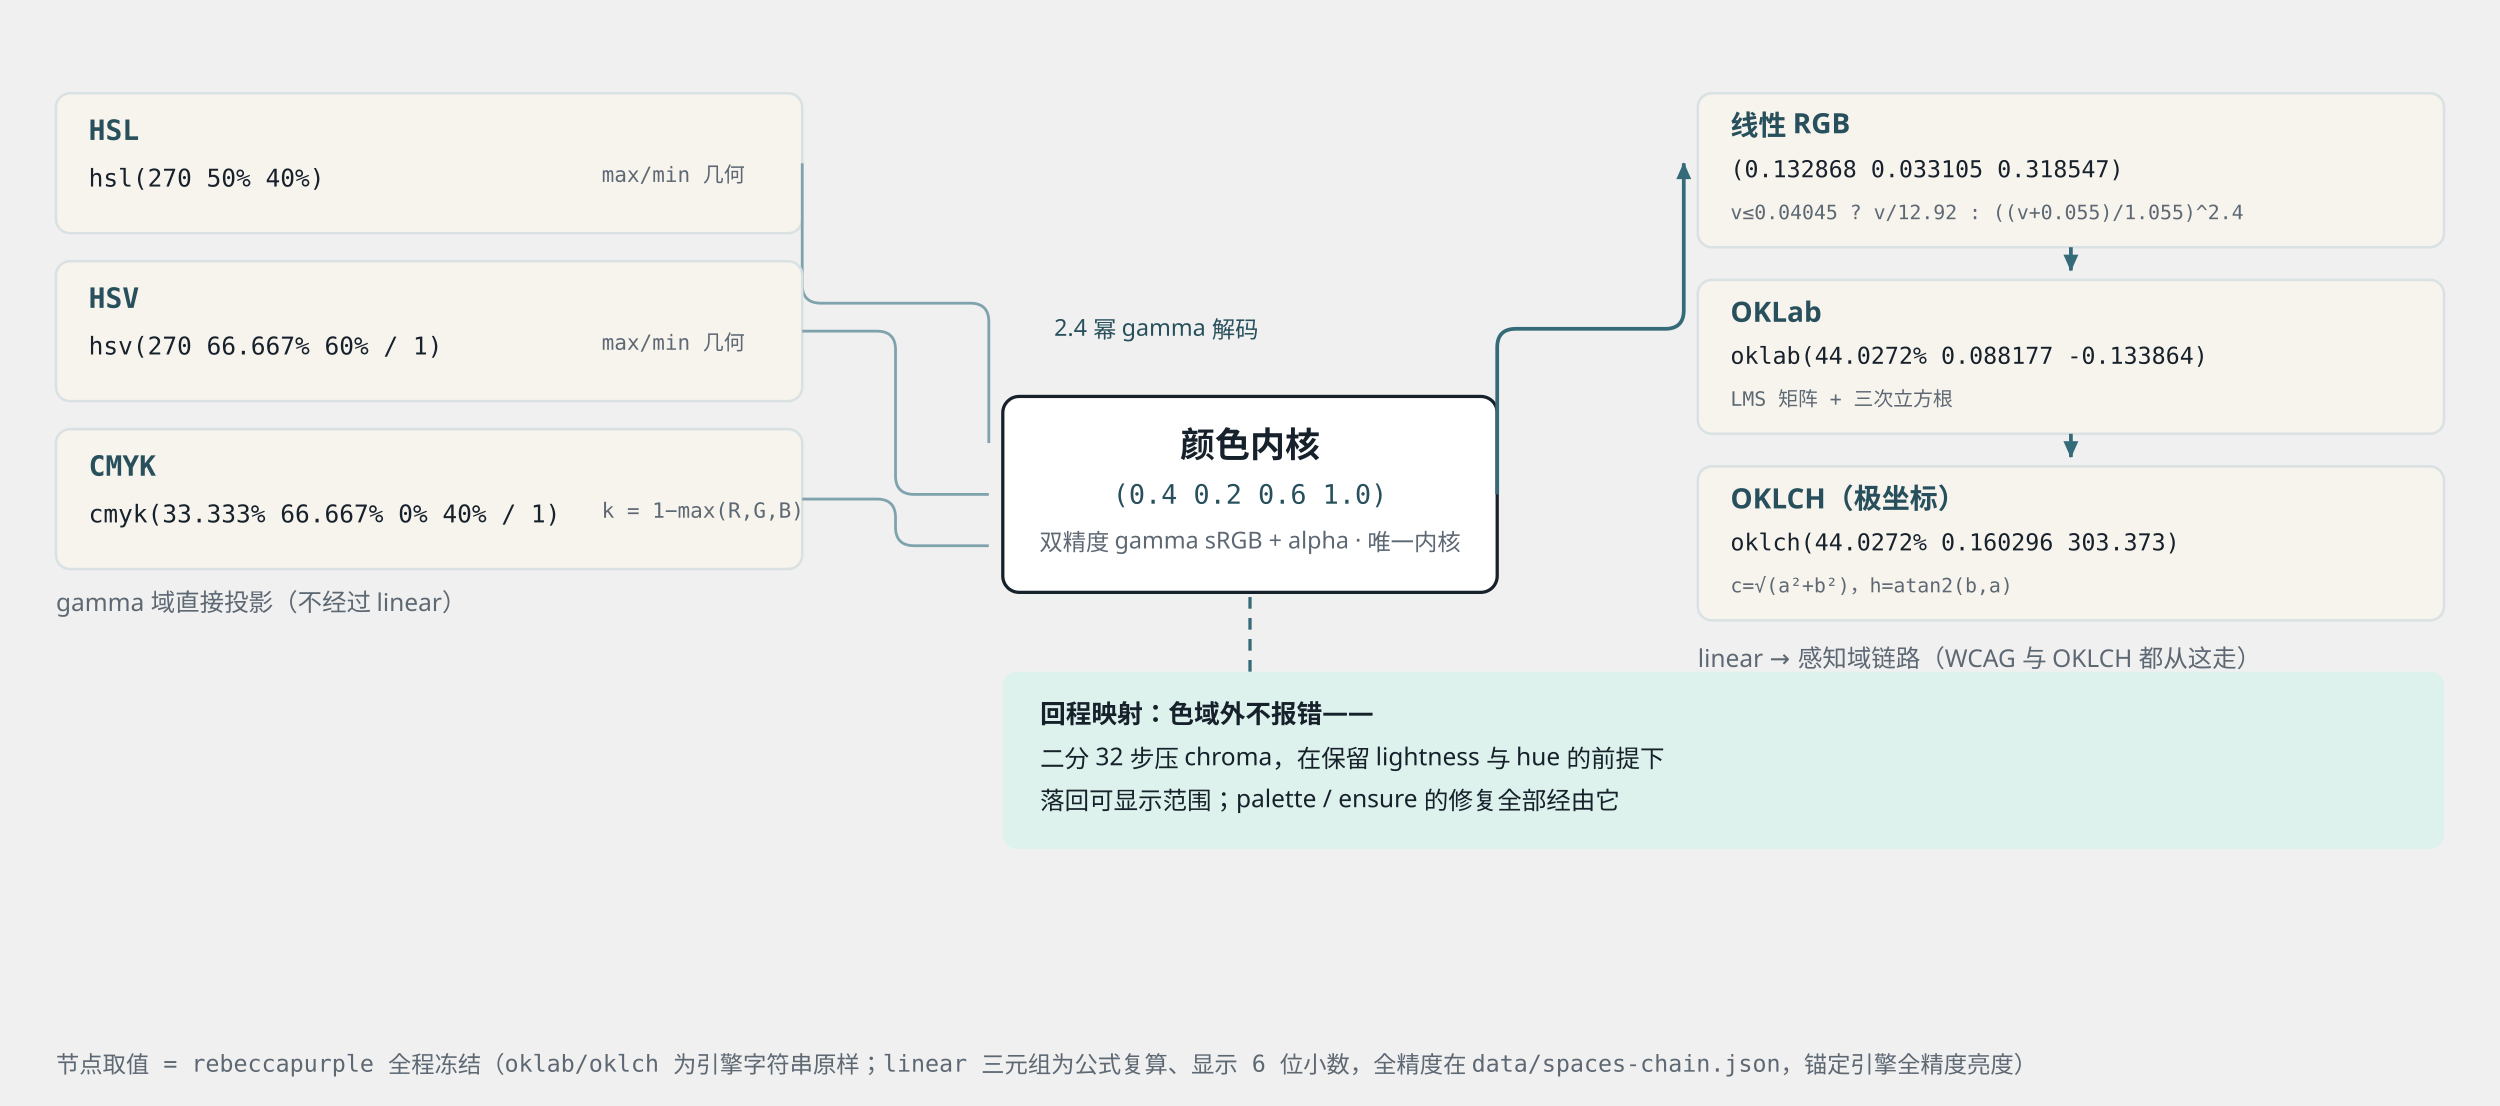
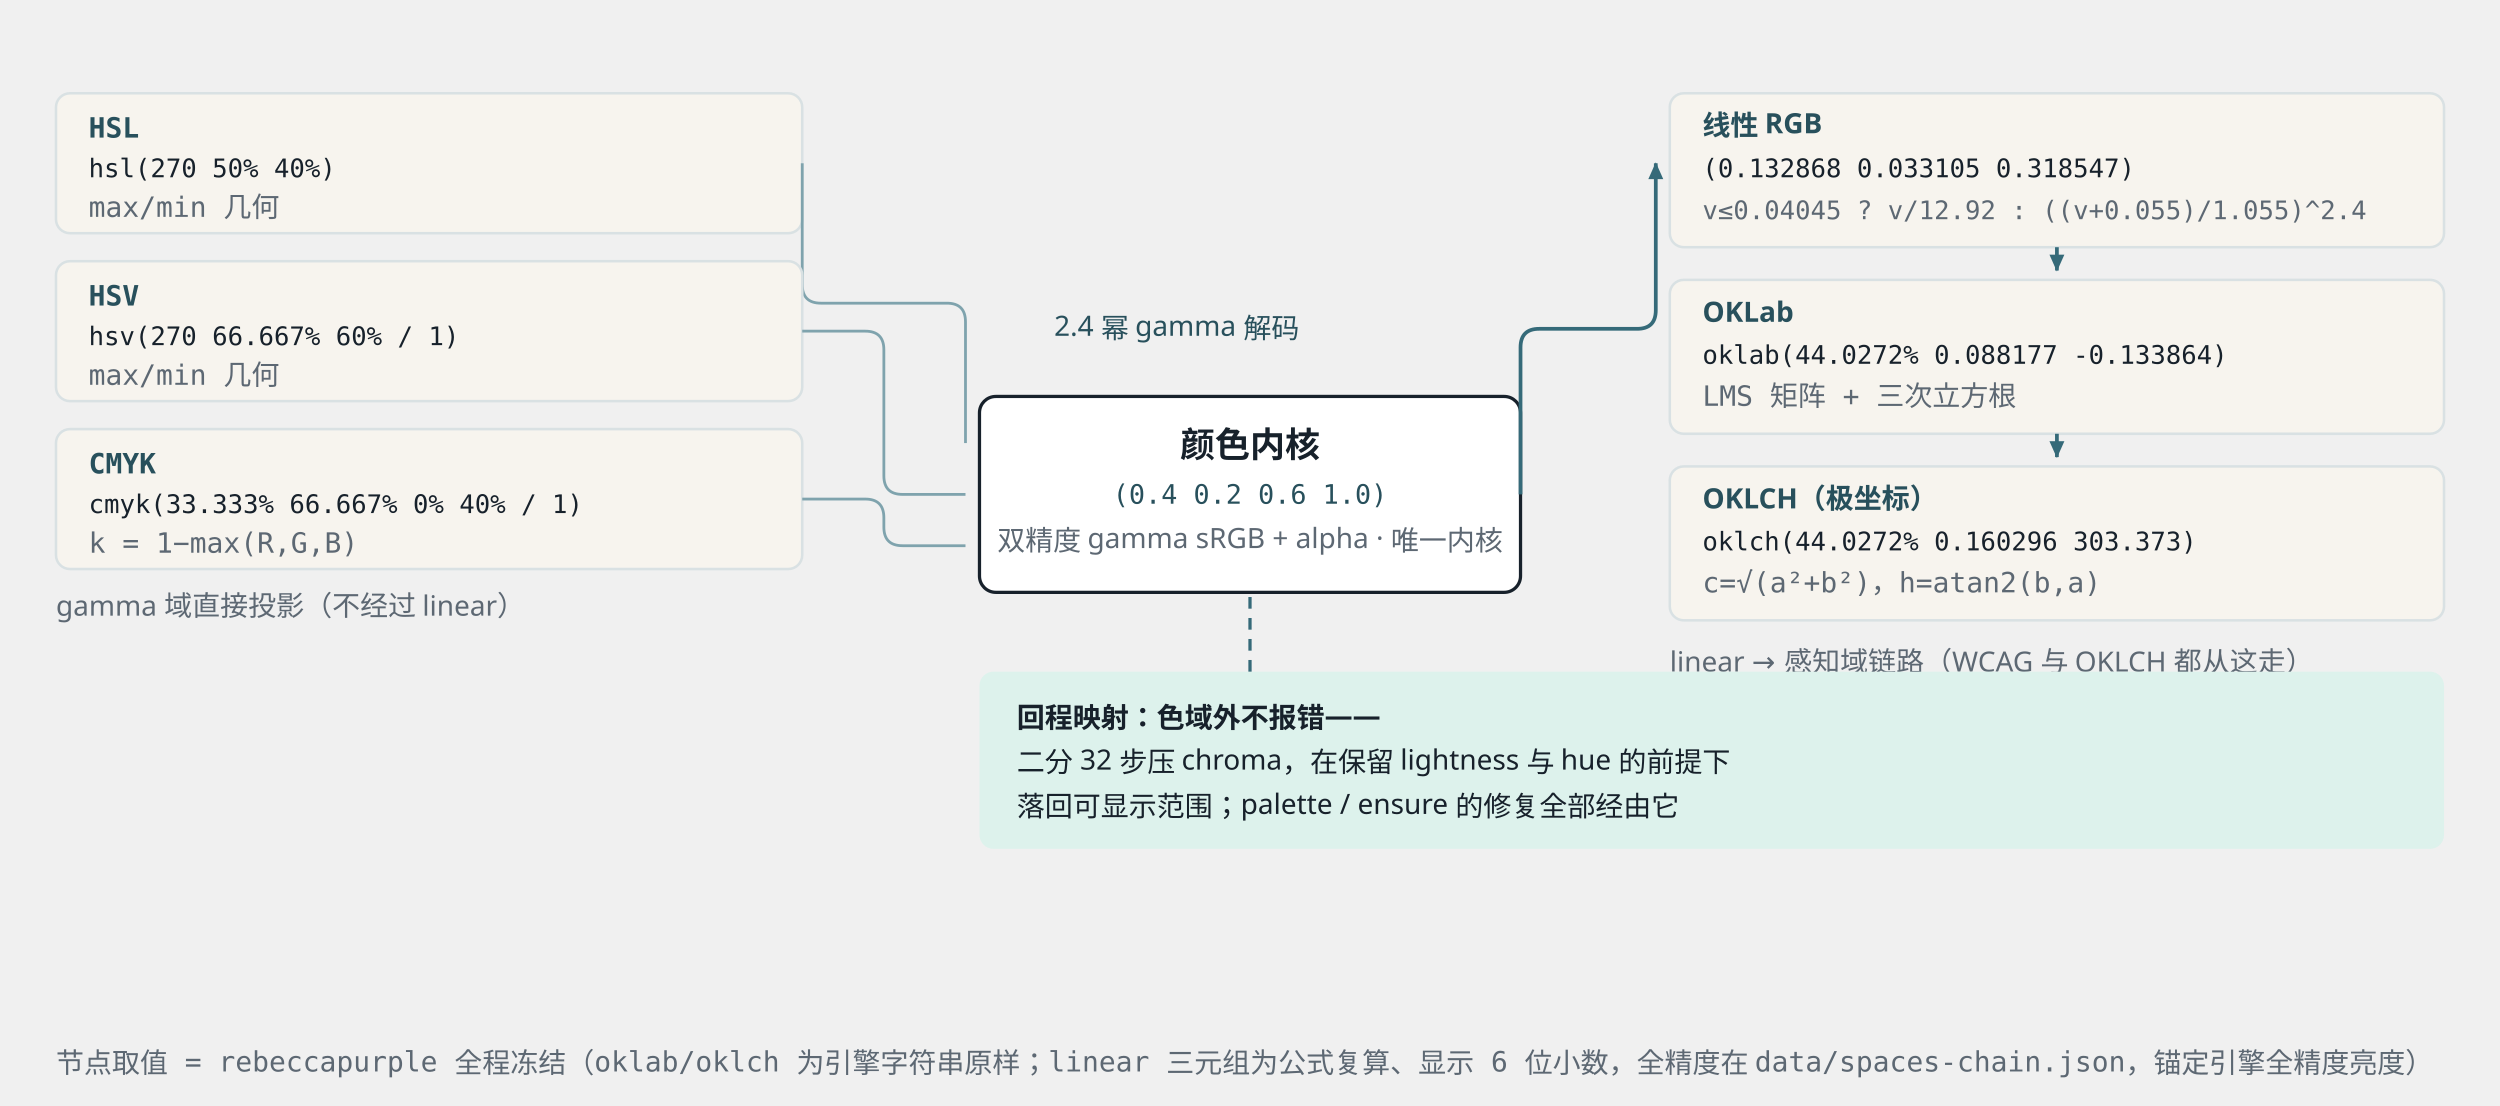
<svg xmlns="http://www.w3.org/2000/svg" id="p-spaces" viewBox="0 0 1072 474" width="1072" height="474" role="img">
  <defs>
    <marker id="p-spaces-arrow" viewBox="0 0 10 10" refX="8.5" refY="5" markerWidth="5" markerHeight="5" orient="auto-start-reverse">
      <path d="M 0,1 L 9,5 L 0,9 z" fill="#356A79" />
    </marker>
  </defs>
-   <rect x="430" y="170" width="212" height="84" fill="#FFFFFF" rx="7" stroke="#17212B" stroke-width="1.4" />
+   <rect x="420" y="170" width="232" height="84" fill="#FFFFFF" rx="7" stroke="#17212B" stroke-width="1.4" />
  <text x="536.0" y="196" font-size="15" fill="#17212B" font-family="'Source Han Sans SC','PingFang SC',sans-serif" font-weight="600" text-anchor="middle">颜色内核</text>
  <text x="536.0" y="216" font-size="11.5" fill="#28505C" font-family="'0xProto Nerd Font','SF Mono',Menlo,monospace" font-weight="400" text-anchor="middle">(0.4  0.2  0.6  1.0)</text>
-   <text x="536.0" y="236" font-size="10" fill="#5D6873" font-family="'Source Han Sans SC','PingFang SC',sans-serif" font-weight="400" text-anchor="middle">双精度 gamma sRGB + alpha · 唯一内核</text>
+   <text x="536.0" y="236" font-size="12" fill="#5D6873" font-family="'Source Han Sans SC','PingFang SC',sans-serif" font-weight="400" text-anchor="middle">双精度 gamma sRGB + alpha · 唯一内核</text>
  <rect x="24" y="40" width="320" height="60" fill="#F7F4EE" rx="6" stroke="#D9E1E3" stroke-width="1.1" />
-   <text x="38" y="60" font-size="12" fill="#28505C" font-family="'0xProto Nerd Font','SF Mono',Menlo,monospace" font-weight="600" text-anchor="start">HSL</text>
-   <text x="38" y="80" font-size="10.5" fill="#17212B" font-family="'0xProto Nerd Font','SF Mono',Menlo,monospace" font-weight="400" text-anchor="start">hsl(270 50% 40%)</text>
-   <text x="258" y="78" font-size="9" fill="#5D6873" font-family="'0xProto Nerd Font','SF Mono',Menlo,monospace" font-weight="400" text-anchor="start">max/min 几何</text>
-   <path d="M 344.00,70.00 V 122.00 Q 344.00,130.00 352.00,130.00 H 416.00 Q 424.00,130.00 424.00,138.00 V 190.00" fill="none" stroke="#7FA3AD" stroke-width="1.2" />
+   <text x="38" y="59" font-size="12" fill="#28505C" font-family="'0xProto Nerd Font','SF Mono',Menlo,monospace" font-weight="600" text-anchor="start">HSL</text>
+   <text x="38" y="76" font-size="11" fill="#17212B" font-family="'0xProto Nerd Font','SF Mono',Menlo,monospace" font-weight="400" text-anchor="start">hsl(270 50% 40%)</text>
+   <text x="38" y="93" font-size="12" fill="#5D6873" font-family="'0xProto Nerd Font','SF Mono',Menlo,monospace" font-weight="400" text-anchor="start">max/min 几何</text>
+   <path d="M 344.00,70.00 V 122.00 Q 344.00,130.00 352.00,130.00 H 406.00 Q 414.00,130.00 414.00,138.00 V 190.00" fill="none" stroke="#7FA3AD" stroke-width="1.2" />
  <rect x="24" y="112" width="320" height="60" fill="#F7F4EE" rx="6" stroke="#D9E1E3" stroke-width="1.1" />
-   <text x="38" y="132" font-size="12" fill="#28505C" font-family="'0xProto Nerd Font','SF Mono',Menlo,monospace" font-weight="600" text-anchor="start">HSV</text>
-   <text x="38" y="152" font-size="10.5" fill="#17212B" font-family="'0xProto Nerd Font','SF Mono',Menlo,monospace" font-weight="400" text-anchor="start">hsv(270 66.667% 60% / 1)</text>
-   <text x="258" y="150" font-size="9" fill="#5D6873" font-family="'0xProto Nerd Font','SF Mono',Menlo,monospace" font-weight="400" text-anchor="start">max/min 几何</text>
-   <path d="M 344.00,142.00 H 376.00 Q 384.00,142.00 384.00,150.00 V 204.00 Q 384.00,212.00 392.00,212.00 H 424.00" fill="none" stroke="#7FA3AD" stroke-width="1.2" />
+   <text x="38" y="131" font-size="12" fill="#28505C" font-family="'0xProto Nerd Font','SF Mono',Menlo,monospace" font-weight="600" text-anchor="start">HSV</text>
+   <text x="38" y="148" font-size="11" fill="#17212B" font-family="'0xProto Nerd Font','SF Mono',Menlo,monospace" font-weight="400" text-anchor="start">hsv(270 66.667% 60% / 1)</text>
+   <text x="38" y="165" font-size="12" fill="#5D6873" font-family="'0xProto Nerd Font','SF Mono',Menlo,monospace" font-weight="400" text-anchor="start">max/min 几何</text>
+   <path d="M 344.00,142.00 H 371.00 Q 379.00,142.00 379.00,150.00 V 204.00 Q 379.00,212.00 387.00,212.00 H 414.00" fill="none" stroke="#7FA3AD" stroke-width="1.2" />
  <rect x="24" y="184" width="320" height="60" fill="#F7F4EE" rx="6" stroke="#D9E1E3" stroke-width="1.1" />
-   <text x="38" y="204" font-size="12" fill="#28505C" font-family="'0xProto Nerd Font','SF Mono',Menlo,monospace" font-weight="600" text-anchor="start">CMYK</text>
-   <text x="38" y="224" font-size="10.5" fill="#17212B" font-family="'0xProto Nerd Font','SF Mono',Menlo,monospace" font-weight="400" text-anchor="start">cmyk(33.333% 66.667% 0% 40% / 1)</text>
-   <text x="258" y="222" font-size="9" fill="#5D6873" font-family="'0xProto Nerd Font','SF Mono',Menlo,monospace" font-weight="400" text-anchor="start">k = 1−max(R,G,B)</text>
-   <path d="M 344.00,214.00 H 376.00 Q 384.00,214.00 384.00,222.00 V 226.00 Q 384.00,234.00 392.00,234.00 H 424.00" fill="none" stroke="#7FA3AD" stroke-width="1.2" />
-   <text x="24" y="262" font-size="10.5" fill="#5D6873" font-family="'Source Han Sans SC','PingFang SC',sans-serif" font-weight="400" text-anchor="start">gamma 域直接投影（不经过 linear）</text>
-   <rect x="728" y="40" width="320" height="66" fill="#F7F4EE" rx="6" stroke="#D9E1E3" stroke-width="1.1" />
-   <text x="742" y="58" font-size="12" fill="#28505C" font-family="'Source Han Sans SC','PingFang SC',sans-serif" font-weight="600" text-anchor="start">线性 RGB</text>
-   <text x="742" y="76" font-size="10" fill="#17212B" font-family="'0xProto Nerd Font','SF Mono',Menlo,monospace" font-weight="400" text-anchor="start">(0.132868 0.033105 0.318547)</text>
-   <text x="742" y="94" font-size="8.5" fill="#5D6873" font-family="'0xProto Nerd Font','SF Mono',Menlo,monospace" font-weight="400" text-anchor="start">v≤0.04045 ? v/12.92 : ((v+0.055)/1.055)^2.4</text>
-   <path d="M 888,106 L 888,116" fill="none" stroke="#356A79" stroke-width="1.6" marker-end="url(#p-spaces-arrow)" />
-   <rect x="728" y="120" width="320" height="66" fill="#F7F4EE" rx="6" stroke="#D9E1E3" stroke-width="1.1" />
-   <text x="742" y="138" font-size="12" fill="#28505C" font-family="'Source Han Sans SC','PingFang SC',sans-serif" font-weight="600" text-anchor="start">OKLab</text>
-   <text x="742" y="156" font-size="10" fill="#17212B" font-family="'0xProto Nerd Font','SF Mono',Menlo,monospace" font-weight="400" text-anchor="start">oklab(44.0272% 0.088177 -0.133864)</text>
-   <text x="742" y="174" font-size="8.5" fill="#5D6873" font-family="'0xProto Nerd Font','SF Mono',Menlo,monospace" font-weight="400" text-anchor="start">LMS 矩阵 + 三次立方根</text>
-   <path d="M 888,186 L 888,196" fill="none" stroke="#356A79" stroke-width="1.6" marker-end="url(#p-spaces-arrow)" />
-   <rect x="728" y="200" width="320" height="66" fill="#F7F4EE" rx="6" stroke="#D9E1E3" stroke-width="1.1" />
-   <text x="742" y="218" font-size="12" fill="#28505C" font-family="'Source Han Sans SC','PingFang SC',sans-serif" font-weight="600" text-anchor="start">OKLCH（极坐标）</text>
-   <text x="742" y="236" font-size="10" fill="#17212B" font-family="'0xProto Nerd Font','SF Mono',Menlo,monospace" font-weight="400" text-anchor="start">oklch(44.0272% 0.160296 303.373)</text>
-   <text x="742" y="254" font-size="8.5" fill="#5D6873" font-family="'0xProto Nerd Font','SF Mono',Menlo,monospace" font-weight="400" text-anchor="start">c=√(a²+b²)，h=atan2(b,a)</text>
-   <text x="728" y="286" font-size="10.5" fill="#5D6873" font-family="'Source Han Sans SC','PingFang SC',sans-serif" font-weight="400" text-anchor="start">linear → 感知域链路（WCAG 与 OKLCH 都从这走）</text>
-   <path d="M 642.00,212.00 V 149.00 Q 642.00,141.00 650.00,141.00 H 714.00 Q 722.00,141.00 722.00,133.00 V 70.00" fill="none" stroke="#356A79" stroke-width="1.6" marker-end="url(#p-spaces-arrow)" />
-   <text x="452" y="144" font-size="10" fill="#28505C" font-family="'Source Han Sans SC','PingFang SC',sans-serif" font-weight="400" text-anchor="start">2.4 幂 gamma 解码</text>
-   <rect x="430" y="288" width="618" height="76" fill="#DDF2EC" rx="6" />
-   <text x="446" y="310" font-size="11" fill="#17212B" font-family="'Source Han Sans SC','PingFang SC',sans-serif" font-weight="600" text-anchor="start">回程映射：色域外不报错——</text>
-   <text x="446" y="329" font-size="10.5" fill="#17212B" font-family="'Source Han Sans SC','PingFang SC',sans-serif" font-weight="400" text-anchor="start">二分 32 步压 chroma，在保留 lightness 与 hue 的前提下</text>
-   <text x="446" y="347" font-size="10.5" fill="#17212B" font-family="'Source Han Sans SC','PingFang SC',sans-serif" font-weight="400" text-anchor="start">落回可显示范围；palette / ensure 的修复全部经由它</text>
+   <text x="38" y="203" font-size="12" fill="#28505C" font-family="'0xProto Nerd Font','SF Mono',Menlo,monospace" font-weight="600" text-anchor="start">CMYK</text>
+   <text x="38" y="220" font-size="11" fill="#17212B" font-family="'0xProto Nerd Font','SF Mono',Menlo,monospace" font-weight="400" text-anchor="start">cmyk(33.333% 66.667% 0% 40% / 1)</text>
+   <text x="38" y="237" font-size="12" fill="#5D6873" font-family="'0xProto Nerd Font','SF Mono',Menlo,monospace" font-weight="400" text-anchor="start">k = 1−max(R,G,B)</text>
+   <path d="M 344.00,214.00 H 371.00 Q 379.00,214.00 379.00,222.00 V 226.00 Q 379.00,234.00 387.00,234.00 H 414.00" fill="none" stroke="#7FA3AD" stroke-width="1.2" />
+   <text x="24" y="264" font-size="12" fill="#5D6873" font-family="'Source Han Sans SC','PingFang SC',sans-serif" font-weight="400" text-anchor="start">gamma 域直接投影（不经过 linear）</text>
+   <rect x="716" y="40" width="332" height="66" fill="#F7F4EE" rx="6" stroke="#D9E1E3" stroke-width="1.1" />
+   <text x="730" y="58" font-size="12" fill="#28505C" font-family="'Source Han Sans SC','PingFang SC',sans-serif" font-weight="600" text-anchor="start">线性 RGB</text>
+   <text x="730" y="76" font-size="11" fill="#17212B" font-family="'0xProto Nerd Font','SF Mono',Menlo,monospace" font-weight="400" text-anchor="start">(0.132868 0.033105 0.318547)</text>
+   <text x="730" y="94" font-size="11" fill="#5D6873" font-family="'0xProto Nerd Font','SF Mono',Menlo,monospace" font-weight="400" text-anchor="start">v≤0.04045 ? v/12.92 : ((v+0.055)/1.055)^2.4</text>
+   <path d="M 882,106 L 882,116" fill="none" stroke="#356A79" stroke-width="1.6" marker-end="url(#p-spaces-arrow)" />
+   <rect x="716" y="120" width="332" height="66" fill="#F7F4EE" rx="6" stroke="#D9E1E3" stroke-width="1.1" />
+   <text x="730" y="138" font-size="12" fill="#28505C" font-family="'Source Han Sans SC','PingFang SC',sans-serif" font-weight="600" text-anchor="start">OKLab</text>
+   <text x="730" y="156" font-size="11" fill="#17212B" font-family="'0xProto Nerd Font','SF Mono',Menlo,monospace" font-weight="400" text-anchor="start">oklab(44.0272% 0.088177 -0.133864)</text>
+   <text x="730" y="174" font-size="12" fill="#5D6873" font-family="'0xProto Nerd Font','SF Mono',Menlo,monospace" font-weight="400" text-anchor="start">LMS 矩阵 + 三次立方根</text>
+   <path d="M 882,186 L 882,196" fill="none" stroke="#356A79" stroke-width="1.6" marker-end="url(#p-spaces-arrow)" />
+   <rect x="716" y="200" width="332" height="66" fill="#F7F4EE" rx="6" stroke="#D9E1E3" stroke-width="1.1" />
+   <text x="730" y="218" font-size="12" fill="#28505C" font-family="'Source Han Sans SC','PingFang SC',sans-serif" font-weight="600" text-anchor="start">OKLCH（极坐标）</text>
+   <text x="730" y="236" font-size="11" fill="#17212B" font-family="'0xProto Nerd Font','SF Mono',Menlo,monospace" font-weight="400" text-anchor="start">oklch(44.0272% 0.160296 303.373)</text>
+   <text x="730" y="254" font-size="12" fill="#5D6873" font-family="'0xProto Nerd Font','SF Mono',Menlo,monospace" font-weight="400" text-anchor="start">c=√(a²+b²)，h=atan2(b,a)</text>
+   <text x="716" y="288" font-size="12" fill="#5D6873" font-family="'Source Han Sans SC','PingFang SC',sans-serif" font-weight="400" text-anchor="start">linear → 感知域链路（WCAG 与 OKLCH 都从这走）</text>
+   <path d="M 652.00,212.00 V 149.00 Q 652.00,141.00 660.00,141.00 H 702.00 Q 710.00,141.00 710.00,133.00 V 70.00" fill="none" stroke="#356A79" stroke-width="1.6" marker-end="url(#p-spaces-arrow)" />
+   <text x="452" y="144" font-size="12" fill="#28505C" font-family="'Source Han Sans SC','PingFang SC',sans-serif" font-weight="400" text-anchor="start">2.4 幂 gamma 解码</text>
+   <rect x="420" y="288" width="628" height="76" fill="#DDF2EC" rx="6" />
+   <text x="436" y="312" font-size="12" fill="#17212B" font-family="'Source Han Sans SC','PingFang SC',sans-serif" font-weight="600" text-anchor="start">回程映射：色域外不报错——</text>
+   <text x="436" y="331" font-size="12" fill="#17212B" font-family="'Source Han Sans SC','PingFang SC',sans-serif" font-weight="400" text-anchor="start">二分 32 步压 chroma，在保留 lightness 与 hue 的前提下</text>
+   <text x="436" y="350" font-size="12" fill="#17212B" font-family="'Source Han Sans SC','PingFang SC',sans-serif" font-weight="400" text-anchor="start">落回可显示范围；palette / ensure 的修复全部经由它</text>
  <path d="M 536,288 L 536,254" fill="none" stroke="#356A79" stroke-width="1.4" stroke-dasharray="5 4" />
-   <text x="24" y="460" font-size="10" fill="#5D6873" font-family="'0xProto Nerd Font','SF Mono',Menlo,monospace" font-weight="400" text-anchor="start">节点取值 = rebeccapurple 全程冻结（oklab/oklch 为引擎字符串原样；linear 三元组为公式复算、显示 6 位小数，全精度在 data/spaces-chain.json，锚定引擎全精度亮度）</text>
+   <text x="24" y="460" font-size="12" fill="#5D6873" font-family="'0xProto Nerd Font','SF Mono',Menlo,monospace" font-weight="400" text-anchor="start">节点取值 = rebeccapurple 全程冻结（oklab/oklch 为引擎字符串原样；linear 三元组为公式复算、显示 6 位小数，全精度在 data/spaces-chain.json，锚定引擎全精度亮度）</text>
</svg>
